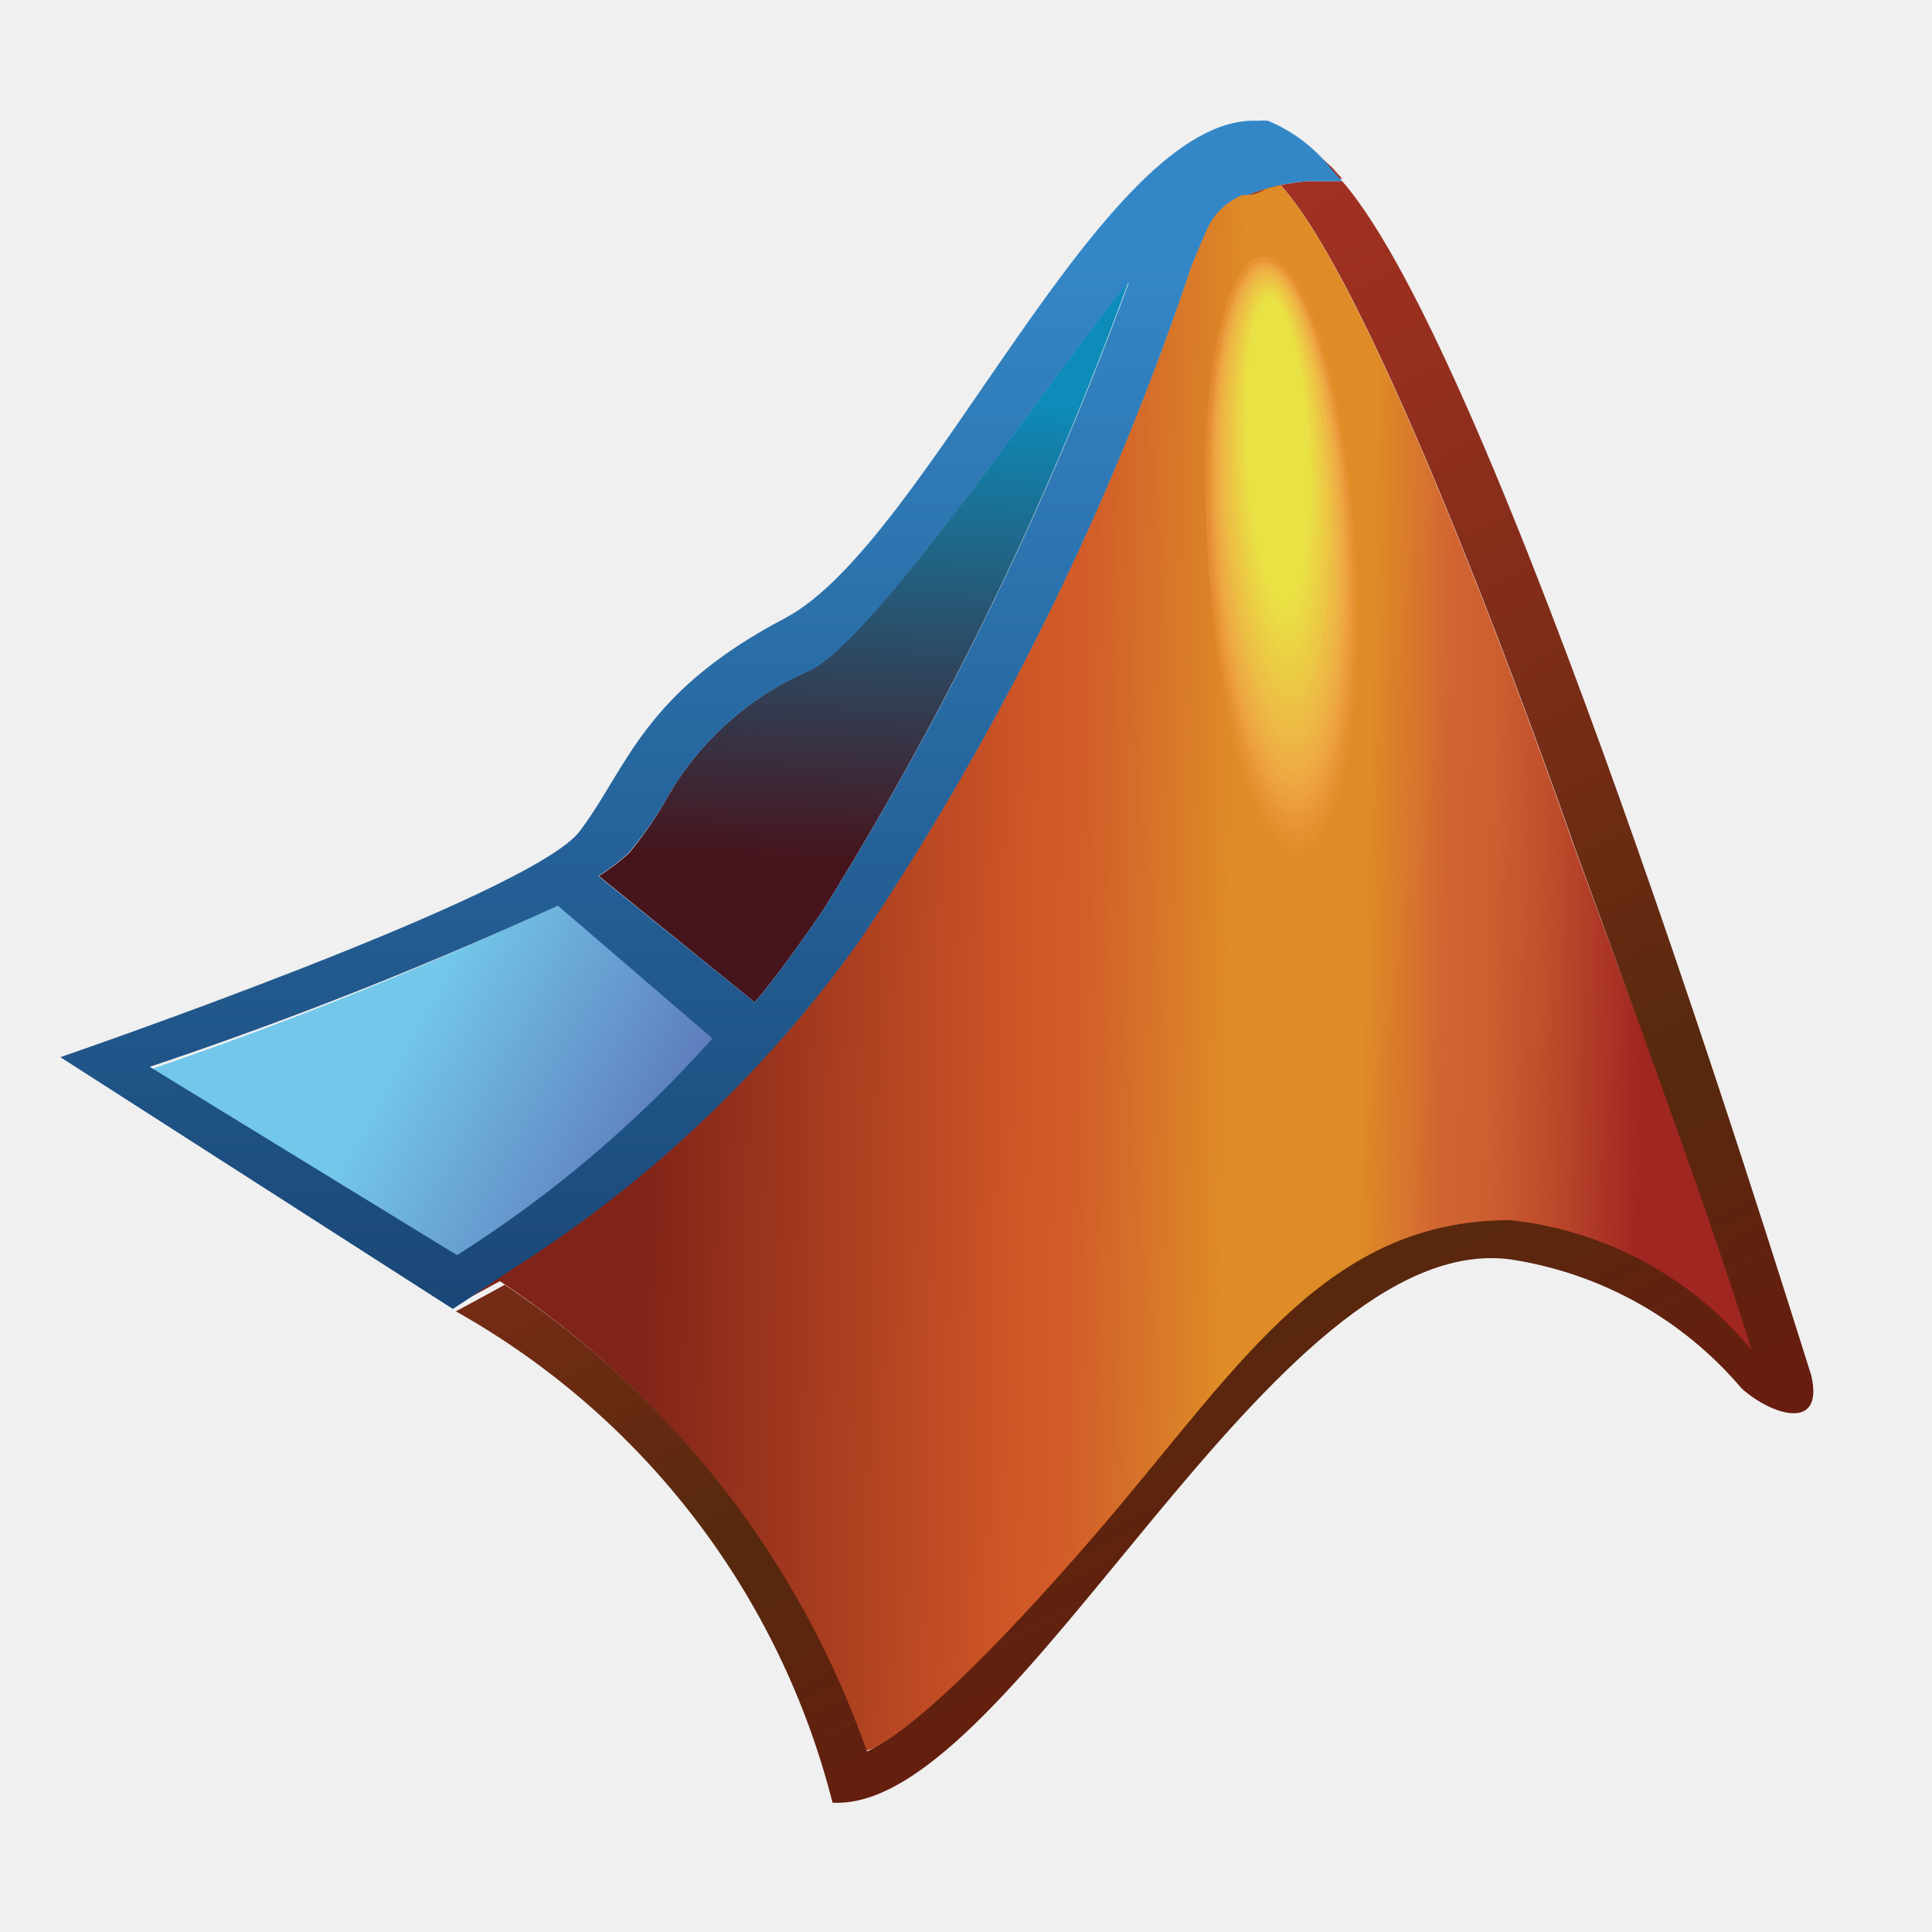
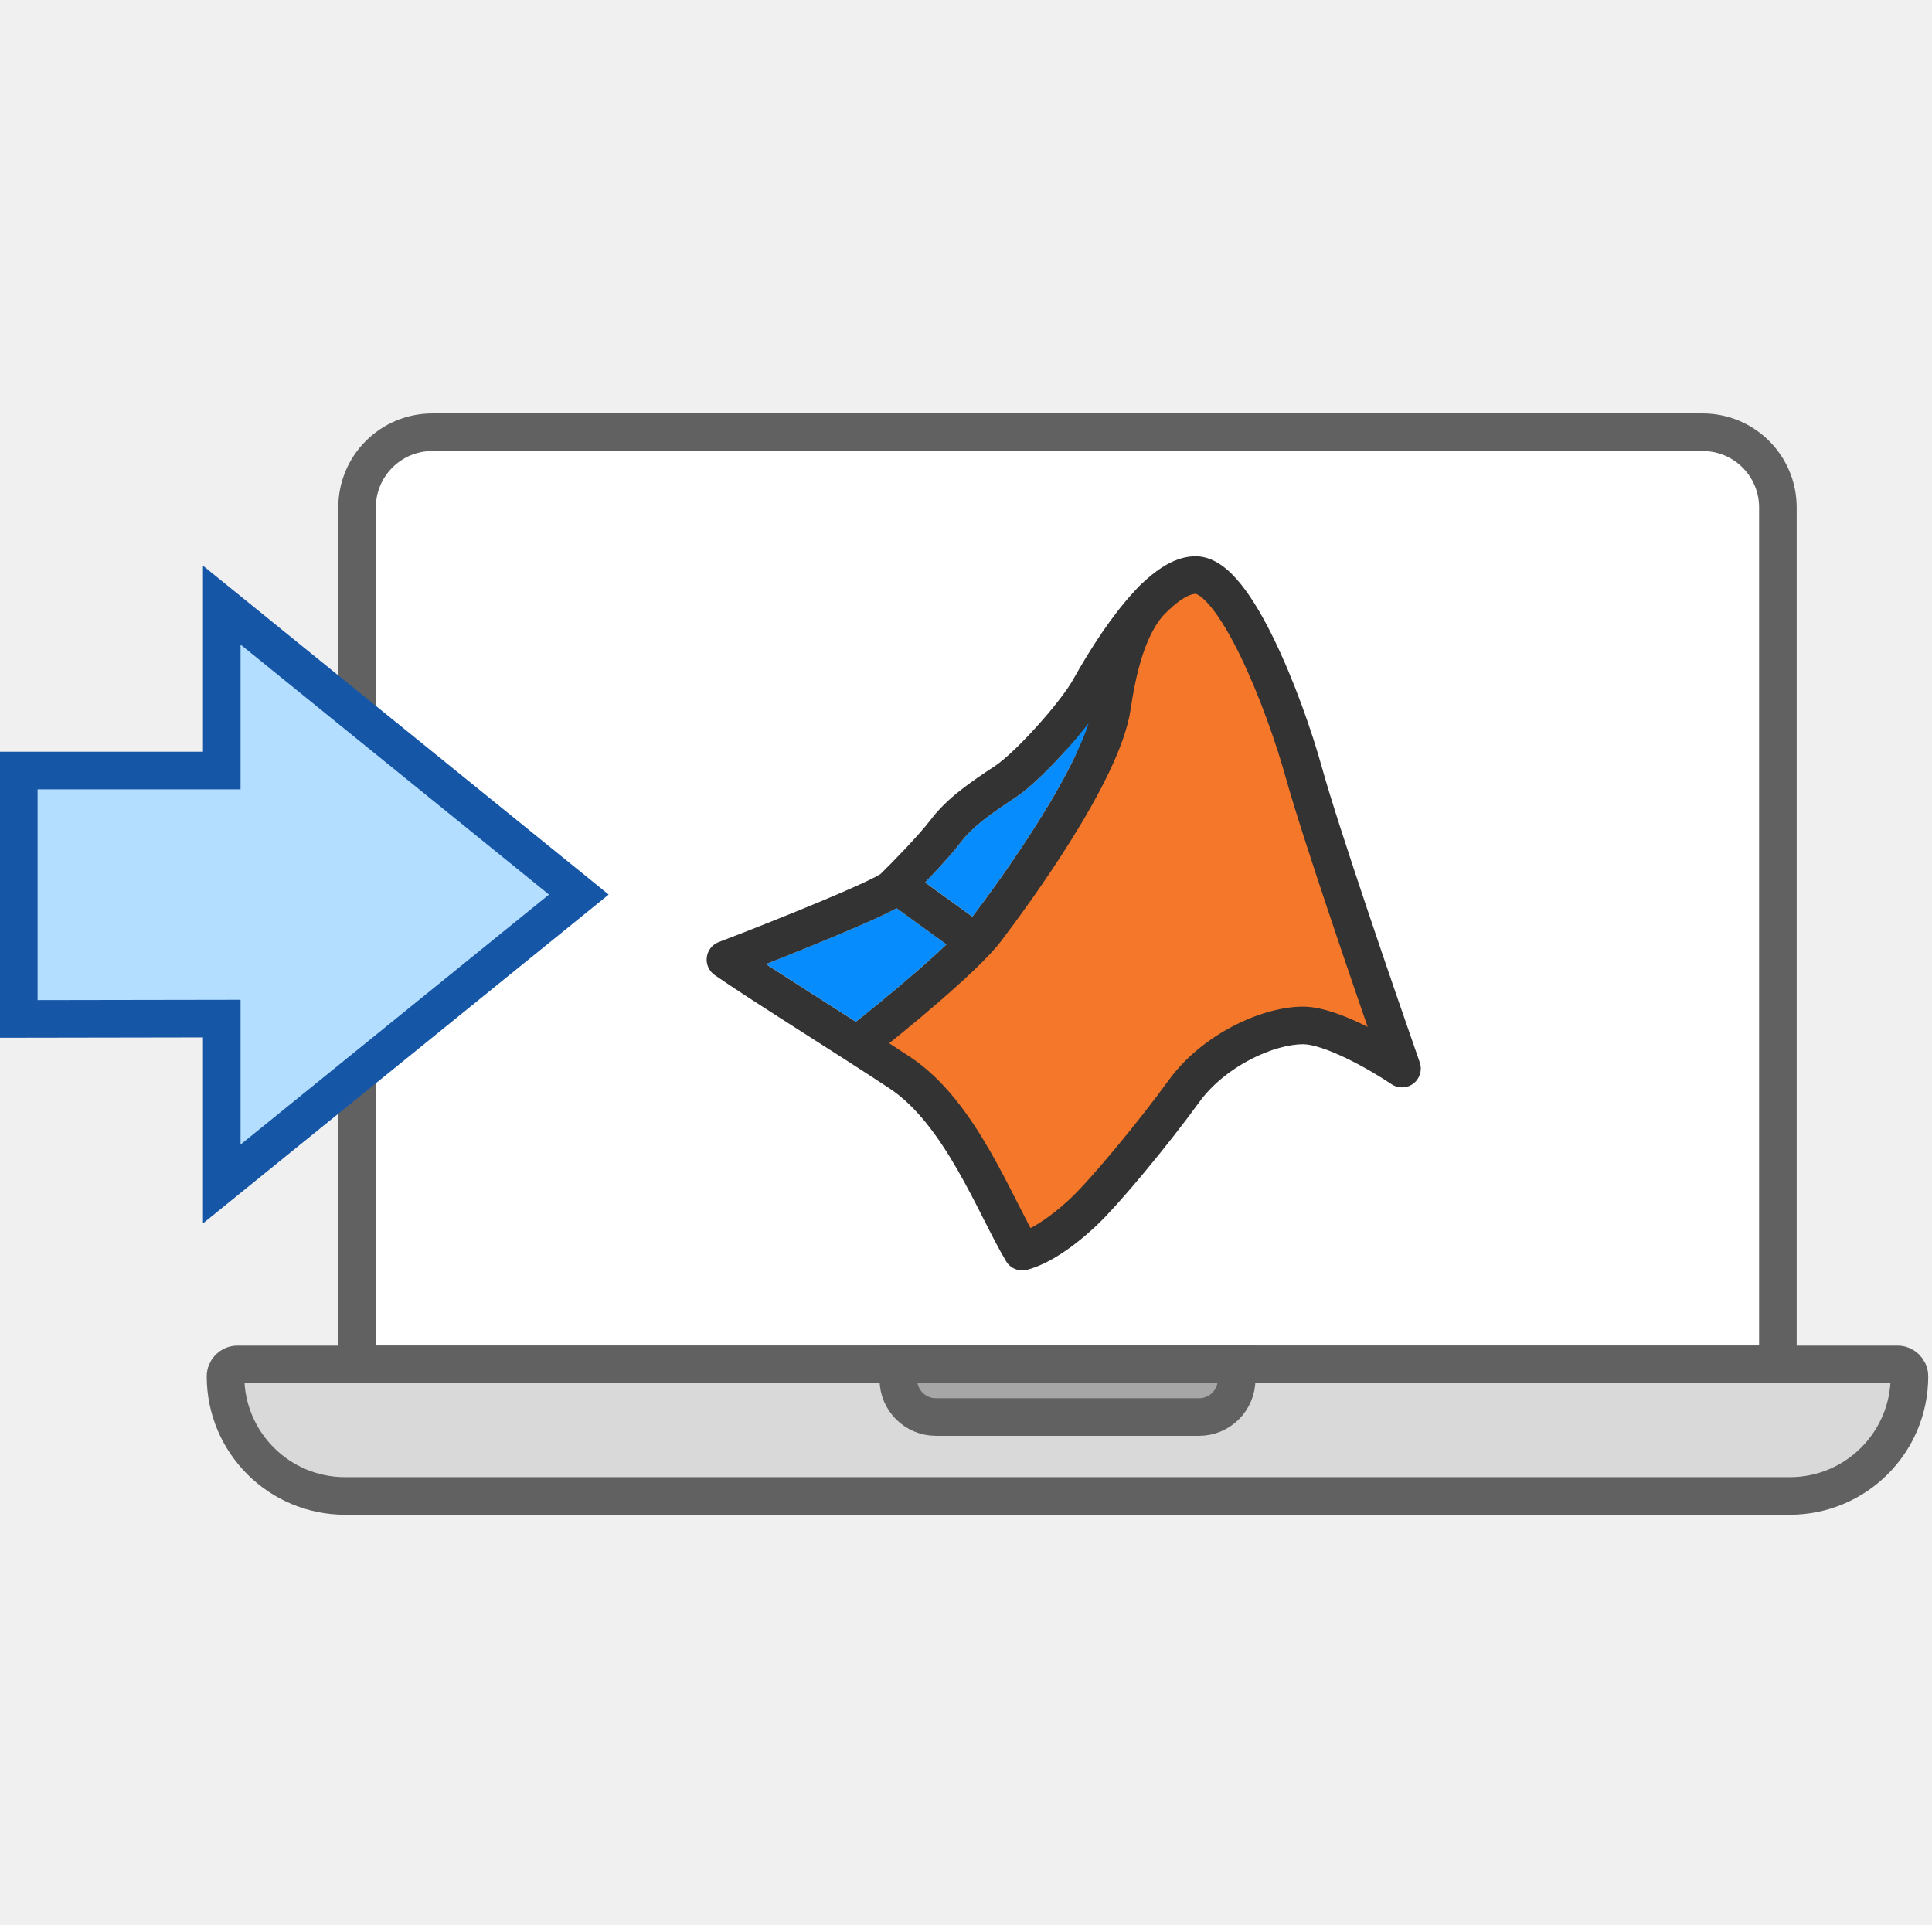
- <svg xmlns="http://www.w3.org/2000/svg" xmlns:xlink="http://www.w3.org/1999/xlink" viewBox="0 0 32 32">
-   <defs>
-     <style>.cls-1{fill:none;}.cls-2{fill:url(#linear-gradient);}.cls-3{fill:url(#linear-gradient-2);}.cls-4{fill:url(#linear-gradient-3);}.cls-5{fill:url(#linear-gradient-4);}.cls-6{fill:url(#linear-gradient-5);}.cls-7{fill:url(#linear-gradient-6);}.cls-8{fill:url(#radial-gradient);}.cls-9{fill:url(#linear-gradient-7);}.cls-10{fill:url(#linear-gradient-8);}.cls-11{fill:url(#linear-gradient-9);}.cls-12{fill:#ef9341;opacity:0;}.cls-13{fill:#ef9542;opacity:0.02;}.cls-14{fill:#ef9642;opacity:0.04;}.cls-15{fill:#ef9842;opacity:0.06;}.cls-16{fill:#ef9942;opacity:0.08;}.cls-17{fill:#ee9b42;opacity:0.1;}.cls-18{fill:#ef9d43;opacity:0.12;}.cls-19{fill:#ef9e43;opacity:0.14;}.cls-20{fill:#eea043;opacity:0.16;}.cls-21{fill:#efa142;opacity:0.18;}.cls-22{fill:#eea343;opacity:0.2;}.cls-23{fill:#eea543;opacity:0.22;}.cls-24{fill:#eea643;opacity:0.24;}.cls-25{fill:#eea843;opacity:0.25;}.cls-26{fill:#ea4;opacity:0.27;}.cls-27{fill:#edab44;opacity:0.29;}.cls-28{fill:#eead44;opacity:0.31;}.cls-29{fill:#edae43;opacity:0.33;}.cls-30{fill:#edb044;opacity:0.35;}.cls-31{fill:#eeb244;opacity:0.37;}.cls-32{fill:#edb344;opacity:0.39;}.cls-33{fill:#edb544;opacity:0.41;}.cls-34{fill:#edb644;opacity:0.43;}.cls-35{fill:#edb844;opacity:0.45;}.cls-36{fill:#edba45;opacity:0.47;}.cls-37{fill:#edbb45;opacity:0.49;}.cls-38{fill:#edbd44;opacity:0.51;}.cls-39{fill:#ecbe44;opacity:0.53;}.cls-40{fill:#ecbf44;opacity:0.55;}.cls-41{fill:#edc244;opacity:0.57;}.cls-42{fill:#ecc345;opacity:0.59;}.cls-43{fill:#ecc545;opacity:0.61;}.cls-44{fill:#ecc645;opacity:0.63;}.cls-45{fill:#ecc745;opacity:0.65;}.cls-46{fill:#ecc945;opacity:0.67;}.cls-47{fill:#ecca44;opacity:0.69;}.cls-48{fill:#eccc44;opacity:0.71;}.cls-49{fill:#ebce45;opacity:0.73;}.cls-50{fill:#eccf45;opacity:0.75;}.cls-51{fill:#ebd145;opacity:0.76;}.cls-52{fill:#ebd245;opacity:0.78;}.cls-53{fill:#ebd445;opacity:0.8;}.cls-54{fill:#ebd545;opacity:0.82;}.cls-55{fill:#ebd644;opacity:0.84;}.cls-56{fill:#ead844;opacity:0.86;}.cls-57{fill:#ead944;opacity:0.88;}.cls-58{fill:#ebdb44;opacity:0.9;}.cls-59{fill:#eadd45;opacity:0.92;}.cls-60{fill:#eade45;opacity:0.94;}.cls-61{fill:#eae045;opacity:0.96;}.cls-62{fill:#eae145;opacity:0.98;}.cls-63{fill:#e9e244;}</style>
-     <linearGradient id="linear-gradient" x1="9.11" y1="15.76" x2="28.62" y2="16.2" gradientUnits="userSpaceOnUse">
-       <stop offset="0.08" stop-color="#802318" />
-       <stop offset="0.41" stop-color="#d15727" />
-       <stop offset="0.45" stop-color="#d25d28" />
-       <stop offset="0.5" stop-color="#d56f2a" />
-       <stop offset="0.58" stop-color="#df8c26" />
-       <stop offset="0.69" stop-color="#df8c26" />
-       <stop offset="0.76" stop-color="#d16432" />
-       <stop offset="0.8" stop-color="#cc5e30" />
-       <stop offset="0.85" stop-color="#be4c2b" />
-       <stop offset="0.91" stop-color="#a72f24" />
-       <stop offset="0.93" stop-color="#a02621" />
-     </linearGradient>
-     <linearGradient id="linear-gradient-2" x1="14.02" y1="16.58" x2="14.62" y2="1.35" gradientUnits="userSpaceOnUse">
-       <stop offset="0.15" stop-color="#46141c" />
-       <stop offset="0.66" stop-color="#0d8cba" />
-     </linearGradient>
-     <linearGradient id="linear-gradient-3" x1="22.14" y1="2.6" x2="22.14" y2="29.36" gradientUnits="userSpaceOnUse">
-       <stop offset="0" stop-color="#a23022" />
-       <stop offset="0.23" stop-color="#962f1f" />
-       <stop offset="0.64" stop-color="#772c16" />
-       <stop offset="1" stop-color="#56290d" />
-     </linearGradient>
-     <linearGradient id="linear-gradient-4" x1="12.44" y1="7.39" x2="23.62" y2="29.12" gradientUnits="userSpaceOnUse">
-       <stop offset="0" stop-color="#a23022" />
-       <stop offset="0.15" stop-color="#962f1f" />
-       <stop offset="0.42" stop-color="#772c16" />
-       <stop offset="0.66" stop-color="#56290d" />
-       <stop offset="1" stop-color="#701711" />
-     </linearGradient>
-     <linearGradient id="linear-gradient-5" x1="22.23" y1="1.92" x2="22.23" y2="23.12" gradientUnits="userSpaceOnUse">
-       <stop offset="0" stop-color="#3487c7" />
-       <stop offset="0.53" stop-color="#225b90" />
-       <stop offset="0.9" stop-color="#17406e" />
-     </linearGradient>
-     <linearGradient id="linear-gradient-6" x1="21.81" y1="2.59" x2="21.81" y2="29.88" xlink:href="#linear-gradient-3" />
-     <radialGradient id="radial-gradient" cx="184.85" cy="5.67" r="27.38" gradientTransform="matrix(1.01, 0.73, -1.01, 1.21, -179.95, -136.39)" gradientUnits="userSpaceOnUse">
-       <stop offset="0.33" stop-color="#73c7ea" />
-       <stop offset="0.46" stop-color="#0d8cba" />
-       <stop offset="0.48" stop-color="#d16432" />
-       <stop offset="0.63" stop-color="#d05e30" />
-       <stop offset="0.83" stop-color="#ce4c2a" />
-       <stop offset="0.93" stop-color="#cd4127" />
-     </radialGradient>
-     <linearGradient id="linear-gradient-7" x1="21.03" y1="2.6" x2="21.03" y2="29.71" xlink:href="#linear-gradient-3" />
-     <linearGradient id="linear-gradient-8" x1="4.05" y1="15.73" x2="15.22" y2="21.65" gradientUnits="userSpaceOnUse">
-       <stop offset="0.24" stop-color="#73c7ea" />
-       <stop offset="0.78" stop-color="#5357a5" />
-     </linearGradient>
-     <linearGradient id="linear-gradient-9" x1="11.62" y1="4.3" x2="11.62" y2="25.84" xlink:href="#linear-gradient-5" />
-   </defs>
-   <g id="Icons">
-     <g id="matlabHiRes_32">
-       <path class="cls-1" d="M7.73,21.53l-.23.15.26-.14Z" />
-       <path class="cls-2" d="M14.33,29c1.15-.29,3.34-2.69,4.33-3.87,2.21-2.6,3.45-4.59,6.71-4.49.93,0,2.89,1.43,3.81,2-.55-1.79-1.87-5.24-3.11-8.62,0,0-3.16-9.16-4.9-11,0-.19-.31.16-.5.2l-.09,0a1.1,1.1,0,0,0-.58.55c-.1.19-.26.61-.26.61a46.41,46.41,0,0,1-5.48,11.16,20.68,20.68,0,0,1-5.82,5.5l-.71.48h0l.55-.3A15.46,15.46,0,0,1,14.33,29Z" />
-       <path class="cls-3" d="M13.63,15.08A56,56,0,0,0,18.69,4.67C17.56,6,14.58,10.5,13.42,11.1A5,5,0,0,0,11,13.3a6.31,6.31,0,0,1-.59.84,3.66,3.66,0,0,1-.49.37L12.5,16.6C12.85,16.2,13.31,15.54,13.63,15.08Z" />
-       <path class="cls-4" d="M22.06,2.76c.05.07.12.13.17.19Z" />
-       <path class="cls-5" d="M30,22.78C29.41,20.93,24.78,5.92,22.23,3c0,0-.23,0-.55,0a3.2,3.2,0,0,0-1,.23c.19,0,.45-.22.5-.2,1.74,1.84,4.9,11,4.9,11,1.24,3.38,2.39,6.55,2.93,8.33a6,6,0,0,0-4-2.15c-3,0-4.44,2.35-6.65,4.95-1,1.18-3,3.41-4,3.85a15.46,15.46,0,0,0-6-7.73l-.55.3-.26.14,0,0a13,13,0,0,1,6.24,8.14h.08c3,0,7.21-9.53,11.15-9A6.25,6.25,0,0,1,28.85,23C29.33,23.43,30.22,23.73,30,22.78Z" />
-       <polygon class="cls-6" points="22.23 2.95 22.23 2.95 22.23 2.95 22.23 2.95" />
-       <path class="cls-7" d="M21.38,2.69a3.85,3.85,0,0,1,.3.27c.32,0,.55,0,.55,0h0c-.05-.06-.12-.12-.17-.19l-.19-.17Z" />
-       <path class="cls-8" d="M21.38,2.69l-1,.19.14.36.15-.05a3.2,3.2,0,0,1,1-.23A3.85,3.85,0,0,0,21.38,2.69Z" />
-       <path class="cls-9" d="M21.38,2.69l-1,.19.14.36.15-.05a3.2,3.2,0,0,1,1-.23A3.85,3.85,0,0,0,21.38,2.69Z" />
-       <path class="cls-10" d="M12,17.27,9.37,14.93a66.9,66.9,0,0,1-7.11,2.86l5.21,3.38A21.71,21.71,0,0,0,12,17.27Z" />
-       <path class="cls-11" d="M22.23,3c-.05-.06-.12-.12-.17-.19A2.59,2.59,0,0,0,21,2a1.35,1.35,0,0,0-.18,0c-2.58-.1-5.46,7-7.82,8.24s-2.6,2.47-3.4,3.53S1,17.51,1,17.51l6.5,4.17.23-.15.71-.48a20.68,20.68,0,0,0,5.82-5.5A46.41,46.41,0,0,0,19.74,4.39S19.9,4,20,3.78a1.1,1.1,0,0,1,.58-.55l.09,0a3.2,3.2,0,0,1,1-.23c.32,0,.55,0,.55,0ZM7.57,20.79,2.48,17.67A68.57,68.57,0,0,0,9.24,15l2.56,2.2A20,20,0,0,1,7.57,20.79Zm6.06-5.71c-.32.46-.78,1.12-1.13,1.52L9.91,14.51a3.66,3.66,0,0,0,.49-.37A6.31,6.31,0,0,0,11,13.3a5,5,0,0,1,2.43-2.2c1.16-.6,4.14-5.12,5.27-6.43A56,56,0,0,1,13.63,15.08Z" />
-       <path class="cls-12" d="M22.51,9.27c.16,2.82-.29,5.09-1,5.09s-1.42-2.28-1.59-5.09.3-5.08,1-5.09S22.34,6.44,22.51,9.27Z" />
-       <path class="cls-13" d="M22.49,9.23c.16,2.79-.28,5-1,5S20.1,12,20,9.23s.29-5,1-5S22.33,6.43,22.49,9.23Z" />
-       <path class="cls-14" d="M22.48,9.19c.15,2.77-.29,5-1,5S20.12,12,20,9.2s.29-5,1-5S22.31,6.42,22.48,9.19Z" />
-       <path class="cls-15" d="M22.46,9.16c.15,2.73-.28,4.94-.95,4.94S20.13,11.89,20,9.16s.28-4.93.95-4.94S22.3,6.41,22.46,9.16Z" />
-       <path class="cls-16" d="M22.44,9.12c.15,2.71-.27,4.89-.94,4.9S20.14,11.83,20,9.13s.28-4.89.94-4.89S22.28,6.41,22.44,9.12Z" />
-       <path class="cls-17" d="M22.43,9.09c.14,2.68-.28,4.84-.93,4.84S20.15,11.76,20,9.09s.27-4.83.92-4.84S22.27,6.4,22.43,9.09Z" />
-       <path class="cls-18" d="M22.41,9.05c.15,2.65-.27,4.79-.92,4.79S20.17,11.7,20,9.06s.27-4.79.92-4.79S22.26,6.39,22.41,9.05Z" />
-       <path class="cls-19" d="M22.39,9c.15,2.63-.26,4.74-.9,4.75S20.18,11.63,20,9s.27-4.73.91-4.74S22.24,6.38,22.39,9Z" />
-       <path class="cls-20" d="M22.38,9c.14,2.59-.26,4.69-.9,4.69S20.19,11.57,20.05,9s.26-4.68.89-4.68S22.23,6.38,22.38,9Z" />
-       <path class="cls-21" d="M22.36,8.94c.14,2.57-.26,4.64-.88,4.64S20.2,11.51,20.06,9s.26-4.63.88-4.64S22.21,6.37,22.36,8.94Z" />
-       <path class="cls-22" d="M22.34,8.91c.15,2.53-.25,4.58-.87,4.59s-1.25-2.06-1.39-4.59.25-4.58.87-4.58S22.2,6.36,22.34,8.91Z" />
-       <path class="cls-23" d="M22.33,8.87c.14,2.51-.25,4.54-.86,4.54s-1.24-2-1.38-4.53.26-4.53.86-4.54S22.18,6.35,22.33,8.87Z" />
-       <path class="cls-24" d="M22.31,8.84c.14,2.48-.25,4.48-.85,4.48s-1.22-2-1.35-4.48.25-4.48.84-4.48S22.17,6.35,22.31,8.84Z" />
-       <path class="cls-25" d="M22.29,8.8c.14,2.45-.24,4.43-.83,4.44s-1.21-2-1.34-4.44.25-4.42.83-4.43S22.15,6.34,22.29,8.8Z" />
-       <path class="cls-26" d="M22.28,8.76c.13,2.43-.24,4.39-.83,4.39s-1.18-2-1.32-4.38.25-4.38.82-4.38S22.14,6.33,22.28,8.76Z" />
-       <path class="cls-27" d="M22.26,8.73c.13,2.39-.24,4.33-.81,4.33s-1.17-1.94-1.3-4.33.24-4.32.81-4.33S22.13,6.32,22.26,8.73Z" />
-       <path class="cls-28" d="M22.24,8.69c.13,2.37-.23,4.28-.8,4.29s-1.15-1.92-1.28-4.28.24-4.28.8-4.28S22.11,6.32,22.24,8.69Z" />
-       <path class="cls-29" d="M22.23,8.66c.12,2.34-.23,4.23-.79,4.23S20.3,11,20.18,8.66s.23-4.22.78-4.23S22.1,6.31,22.23,8.66Z" />
-       <path class="cls-30" d="M22.21,8.62c.13,2.31-.23,4.18-.77,4.18s-1.12-1.87-1.25-4.17.23-4.18.77-4.18S22.08,6.3,22.21,8.62Z" />
-       <path class="cls-31" d="M22.19,8.58c.13,2.29-.22,4.13-.76,4.14s-1.1-1.85-1.22-4.13.22-4.12.76-4.13S22.07,6.29,22.19,8.58Z" />
-       <path class="cls-32" d="M22.18,8.55c.12,2.25-.22,4.08-.75,4.08s-1.09-1.83-1.21-4.08.22-4.07.75-4.07S22.05,6.29,22.18,8.55Z" />
-       <path class="cls-33" d="M22.16,8.51c.12,2.23-.22,4-.74,4s-1.07-1.8-1.18-4,.21-4,.73-4S22,6.28,22.16,8.51Z" />
-       <path class="cls-34" d="M22.14,8.48c.12,2.2-.21,4-.72,4s-1.05-1.79-1.17-4,.21-4,.72-4S22,6.27,22.14,8.48Z" />
-       <path class="cls-35" d="M22.13,8.44c.11,2.17-.21,3.93-.72,3.93s-1-1.76-1.15-3.92.21-3.92.71-3.93S22,6.26,22.13,8.44Z" />
-       <path class="cls-36" d="M22.11,8.41c.11,2.14-.21,3.87-.7,3.87s-1-1.73-1.13-3.87.2-3.87.7-3.88S22,6.25,22.11,8.41Z" />
-       <path class="cls-37" d="M22.09,8.37c.12,2.11-.2,3.82-.69,3.83s-1-1.72-1.11-3.83.2-3.81.69-3.82S22,6.25,22.09,8.37Z" />
-       <path class="cls-38" d="M22.08,8.33c.11,2.09-.2,3.78-.68,3.78s-1-1.69-1.09-3.77.2-3.77.67-3.78S22,6.24,22.08,8.33Z" />
-       <path class="cls-39" d="M22.06,8.3c.11,2.06-.2,3.72-.67,3.72s-1-1.67-1.07-3.72.2-3.71.66-3.72S22,6.23,22.06,8.3Z" />
-       <path class="cls-40" d="M22,8.26c.11,2-.19,3.67-.65,3.68s-.95-1.65-1.05-3.67.19-3.67.65-3.68S21.93,6.22,22,8.26Z" />
-       <path class="cls-41" d="M22,8.23c.1,2-.19,3.62-.65,3.62s-.93-1.62-1-3.62.19-3.61.64-3.62S21.92,6.22,22,8.23Z" />
-       <path class="cls-42" d="M22,8.19c.1,2-.19,3.57-.63,3.57s-.92-1.6-1-3.56.19-3.57.63-3.58S21.9,6.21,22,8.19Z" />
-       <path class="cls-43" d="M22,8.15c.1,1.95-.18,3.52-.62,3.53s-.89-1.58-1-3.52.18-3.51.61-3.52S21.89,6.2,22,8.15Z" />
-       <path class="cls-44" d="M22,8.12c.1,1.92-.18,3.47-.61,3.47s-.88-1.56-1-3.47.18-3.46.6-3.47S21.88,6.19,22,8.12Z" />
-       <path class="cls-45" d="M22,8.08c.1,1.89-.17,3.42-.6,3.42S20.5,10,20.41,8.09s.17-3.42.59-3.42S21.86,6.19,22,8.08Z" />
-       <path class="cls-46" d="M21.94,8.05c.1,1.86-.17,3.36-.58,3.37s-.85-1.51-.94-3.37.17-3.36.58-3.37S21.85,6.18,21.94,8.05Z" />
-       <path class="cls-47" d="M21.93,8c.09,1.83-.17,3.32-.57,3.32S20.53,9.84,20.44,8,20.6,4.7,21,4.7,21.83,6.17,21.93,8Z" />
-       <path class="cls-48" d="M21.91,8c.09,1.8-.16,3.26-.56,3.26s-.81-1.46-.9-3.26.16-3.26.55-3.27S21.82,6.16,21.91,8Z" />
-       <path class="cls-49" d="M21.89,7.94c.09,1.78-.16,3.21-.54,3.22S20.56,9.71,20.46,8s.16-3.22.55-3.22S21.8,6.16,21.89,7.94Z" />
-       <path class="cls-50" d="M21.88,7.9c.08,1.75-.16,3.17-.54,3.17s-.77-1.42-.86-3.16.15-3.16.53-3.17S21.79,6.15,21.88,7.9Z" />
-       <path class="cls-51" d="M21.86,7.87C22,9.59,21.71,11,21.34,11s-.76-1.39-.85-3.11.15-3.11.52-3.11S21.77,6.14,21.86,7.87Z" />
-       <path class="cls-52" d="M21.84,7.83c.09,1.69-.15,3.06-.51,3.07s-.74-1.38-.82-3.06.14-3.06.5-3.07S21.76,6.13,21.84,7.83Z" />
-       <path class="cls-53" d="M21.83,7.8c.08,1.66-.15,3-.5,3s-.73-1.35-.81-3,.15-3,.49-3S21.74,6.13,21.83,7.8Z" />
-       <path class="cls-54" d="M21.81,7.76c.08,1.64-.14,3-.49,3s-.7-1.33-.78-3,.14-3,.48-3S21.73,6.12,21.81,7.76Z" />
-       <path class="cls-55" d="M21.79,7.72c.08,1.61-.14,2.91-.47,2.92s-.69-1.31-.77-2.91.14-2.91.47-2.91S21.71,6.11,21.79,7.72Z" />
-       <path class="cls-56" d="M21.78,7.69c.07,1.58-.14,2.86-.47,2.86s-.67-1.28-.74-2.86.13-2.85.45-2.86S21.7,6.1,21.78,7.69Z" />
-       <path class="cls-57" d="M21.76,7.65c.07,1.55-.13,2.81-.45,2.81s-.66-1.26-.73-2.8.13-2.81.44-2.81S21.68,6.1,21.76,7.65Z" />
-       <path class="cls-58" d="M21.74,7.62c.07,1.52-.13,2.75-.44,2.76s-.63-1.24-.71-2.76.13-2.75.44-2.76S21.67,6.09,21.74,7.62Z" />
-       <path class="cls-59" d="M21.73,7.58c.07,1.5-.13,2.71-.43,2.71s-.62-1.22-.69-2.7.12-2.71.42-2.71S21.66,6.08,21.73,7.58Z" />
-       <path class="cls-60" d="M21.71,7.55c.07,1.46-.12,2.65-.42,2.65s-.6-1.19-.67-2.65.12-2.65.41-2.66S21.64,6.07,21.71,7.55Z" />
-       <path class="cls-61" d="M21.69,7.51c.07,1.44-.12,2.6-.4,2.61S20.7,9,20.64,7.52s.11-2.61.39-2.61S21.63,6.07,21.69,7.51Z" />
-       <path class="cls-62" d="M21.68,7.47c.06,1.41-.12,2.56-.4,2.56s-.57-1.15-.63-2.55.11-2.55.38-2.56S21.61,6.06,21.68,7.47Z" />
-       <path class="cls-63" d="M21.66,7.44c.06,1.38-.11,2.5-.38,2.5s-.55-1.12-.61-2.5.1-2.5.37-2.5S21.59,6.05,21.66,7.44Z" />
-       <rect class="cls-1" width="32" height="32" />
-     </g>
-   </g>
+ <svg xmlns="http://www.w3.org/2000/svg" width="257" height="256" viewBox="0 0 257 256" fill="none">
+   <path d="M47.5 67.5C47.5 61.977 51.977 57.5 57.5 57.5H226.5C232.023 57.5 236.5 61.977 236.5 67.5V181.5H47.5V67.5Z" fill="white" stroke="#616162" stroke-width="5" />
+   <path fill-rule="evenodd" clip-rule="evenodd" d="M159.603 76.727C151.107 78.133 149.114 87.743 146.536 98.817C146.151 101.47 135.221 118.384 133.821 121.317C130.162 127.184 117.101 136.477 115.306 138.837C119.943 141.904 126.128 147.529 128.782 152.137C130.127 154.472 135.276 163.868 136.341 165.965C142.317 162.801 153.322 151.596 157.259 146.161C159.566 142.975 166.107 137.606 170.56 136.376C170.56 136.376 176.185 135.965 185.56 141.005C181.836 130.193 174.16 106.337 172.435 100.106C172.435 100.106 165.403 76.551 159.603 76.727Z" fill="#F57729" />
+   <path d="M113.692 135.515L113.842 135.611L113.982 135.5C116.108 133.808 118.898 131.524 121.552 129.222C122.906 128.048 124.182 126.906 125.301 125.856L125.522 125.649L125.277 125.472L119.377 121.194L119.25 121.102L119.112 121.176L119.07 121.199L119.07 121.199C118.496 121.505 117.776 121.856 116.967 122.231C115.343 122.984 113.244 123.89 110.981 124.836C108.381 125.922 105.534 127.072 102.883 128.119L102.432 128.297L102.839 128.561C104.99 129.957 107.478 131.545 110.04 133.181L110.054 133.19C111.259 133.96 112.481 134.74 113.692 135.515ZM123.635 117.138L123.438 117.345L123.669 117.513L129.103 121.452L129.302 121.596L129.45 121.4C131.347 118.879 134.83 114.105 138.069 108.912C139.833 106.085 141.5 103.171 142.796 100.456C142.846 100.352 143.097 99.939 143.467 99.348C143.799 98.816 144.217 98.155 144.641 97.483L144.76 97.294C145.225 96.559 145.69 95.823 146.05 95.243C146.231 94.953 146.386 94.7 146.502 94.506C146.615 94.318 146.701 94.168 146.734 94.093L146.316 93.829C146.206 93.957 145.892 94.394 145.488 94.966C145.123 95.484 144.675 96.125 144.218 96.779L144.057 97.009C143.546 97.741 143.035 98.471 142.626 99.047C142.212 99.631 141.916 100.036 141.828 100.134C139.638 102.56 137.104 105.047 135.232 106.281C132.048 108.379 129.568 110.109 127.992 112.203C126.989 113.537 125.241 115.456 123.635 117.138Z" fill="#068CFC" stroke="#068CFC" stroke-width="0.5" />
+   <path d="M96.5 127.655L95.611 125.318C94.745 125.648 94.132 126.429 94.019 127.349C93.905 128.269 94.31 129.176 95.07 129.706L96.5 127.655ZM118.787 118.14L120.525 119.938V119.938L118.787 118.14ZM125.792 110.558L127.79 112.061L125.792 110.558ZM133.717 103.992L132.341 101.905V101.905L133.717 103.992ZM144.896 91.682L147.077 92.905V92.905L144.896 91.682ZM173.481 102.898L175.89 102.231V102.231L173.481 102.898ZM186.5 142.153L185.099 144.224C185.992 144.828 187.171 144.792 188.025 144.134C188.879 143.477 189.216 142.346 188.86 141.328L186.5 142.153ZM157.491 145.163L159.515 146.629H159.515L157.491 145.163ZM143.906 161.439L142.212 159.6L142.212 159.6L143.906 161.439ZM135.981 166.5L133.835 167.783C134.404 168.734 135.532 169.198 136.605 168.921L135.981 166.5ZM119.708 142.701L118.328 144.786L119.708 142.701ZM112.789 136.765C111.701 137.615 111.508 139.186 112.358 140.274C113.209 141.362 114.78 141.555 115.868 140.704L112.789 136.765ZM131.168 123.689L129.178 122.175L131.168 123.689ZM147.937 93.93L150.411 94.29L147.937 93.93ZM97.389 129.992C101.066 128.593 106.352 126.505 110.882 124.613C113.145 123.668 115.24 122.763 116.86 122.012C117.667 121.637 118.382 121.289 118.95 120.986C119.411 120.74 120.078 120.37 120.525 119.938L117.05 116.343C117.186 116.211 117.152 116.278 116.594 116.576C116.145 116.816 115.526 117.119 114.756 117.476C113.222 118.187 111.195 119.064 108.955 119.999C104.481 121.868 99.245 123.936 95.611 125.318L97.389 129.992ZM120.525 119.938C122.086 118.429 126.059 114.362 127.79 112.061L123.795 109.055C122.322 111.012 118.603 114.842 117.05 116.343L120.525 119.938ZM127.79 112.061C129.396 109.926 131.915 108.174 135.093 106.08L132.341 101.905C129.293 103.914 126.009 106.112 123.795 109.055L127.79 112.061ZM135.093 106.08C136.936 104.865 139.451 102.399 141.64 99.974C143.842 97.535 146.015 94.8 147.077 92.905L142.715 90.46C141.938 91.847 140.078 94.242 137.928 96.624C135.766 99.02 133.611 101.068 132.341 101.905L135.093 106.08ZM147.077 92.905C147.986 91.282 150.087 87.623 152.594 84.393C153.851 82.773 155.143 81.349 156.371 80.352C157.659 79.307 158.549 79 159.047 79V74C156.821 74 154.81 75.18 153.221 76.469C151.573 77.806 150.013 79.562 148.643 81.328C145.896 84.868 143.646 88.8 142.715 90.46L147.077 92.905ZM159.047 79C159.01 79 159.182 78.987 159.607 79.285C160.027 79.579 160.551 80.077 161.158 80.829C162.372 82.334 163.667 84.532 164.946 87.153C167.491 92.373 169.759 98.823 171.072 103.565L175.89 102.231C174.515 97.262 172.148 90.513 169.44 84.961C168.091 82.197 166.605 79.616 165.049 77.689C164.27 76.725 163.412 75.844 162.473 75.187C161.539 74.534 160.376 74 159.047 74V79ZM171.072 103.565C173.25 111.433 180.708 133.164 184.14 142.979L188.86 141.328C185.405 131.447 178.014 109.901 175.89 102.231L171.072 103.565ZM187.901 140.083C186.404 139.07 183.944 137.571 181.35 136.313C178.875 135.114 175.834 133.909 173.34 133.909V138.909C174.581 138.909 176.705 139.619 179.169 140.813C181.513 141.949 183.766 143.322 185.099 144.224L187.901 140.083ZM173.34 133.909C170.493 133.909 167.122 134.885 163.993 136.518C160.84 138.163 157.718 140.586 155.466 143.696L159.515 146.629C161.225 144.268 163.693 142.314 166.306 140.95C168.944 139.574 171.517 138.909 173.34 138.909V133.909ZM155.466 143.696C151.525 149.138 144.993 157.04 142.212 159.6L145.599 163.279C148.762 160.367 155.532 152.13 159.515 146.629L155.466 143.696ZM142.212 159.6C139.348 162.237 136.885 163.685 135.357 164.079L136.605 168.921C139.323 168.22 142.52 166.113 145.599 163.279L142.212 159.6ZM138.127 165.217C137.261 163.769 136.332 161.935 135.25 159.803C134.184 157.705 132.993 155.366 131.656 153.045C129.01 148.452 125.623 143.616 121.087 140.615L118.328 144.786C121.858 147.12 124.768 151.106 127.323 155.54C128.586 157.732 129.721 159.959 130.791 162.067C131.845 164.141 132.861 166.153 133.835 167.783L138.127 165.217ZM121.087 140.615C113.647 135.695 102.499 128.791 97.93 125.605L95.07 129.706C99.652 132.902 111.187 140.063 118.328 144.786L121.087 140.615ZM115.868 140.704C118.111 138.951 121.647 136.093 124.987 133.196C128.258 130.36 131.561 127.302 133.158 125.203L129.178 122.175C127.945 123.796 125.044 126.529 121.712 129.419C118.448 132.249 114.979 135.053 112.789 136.765L115.868 140.704ZM133.158 125.203C134.948 122.849 138.872 117.546 142.52 111.698C144.343 108.774 146.12 105.68 147.53 102.726C148.922 99.808 150.036 96.868 150.411 94.29L145.462 93.571C145.196 95.405 144.336 97.809 143.017 100.572C141.716 103.298 140.044 106.22 138.277 109.052C134.745 114.714 130.925 119.879 129.178 122.175L133.158 125.203ZM150.411 94.29C151.59 86.164 153.659 82.456 155.942 80.751L152.95 76.745C149.006 79.691 146.688 85.129 145.462 93.571L150.411 94.29ZM117.531 119.558L127.153 126.534L130.088 122.486L120.465 115.51L117.531 119.558Z" fill="#333333" />
+   <path d="M30 183.091C30 191.877 37.123 199 45.909 199H238.091C246.877 199 254 191.877 254 183.091C254 182.212 253.288 181.5 252.409 181.5H31.591C30.712 181.5 30 182.212 30 183.091Z" fill="#D9D9D9" stroke="#616162" stroke-width="5" />
+   <path d="M119.5 183.5C119.5 186.261 121.739 188.5 124.5 188.5H159.5C162.261 188.5 164.5 186.261 164.5 183.5V181.5H119.5V183.5Z" fill="#A6A6A6" stroke="#616162" stroke-width="5" />
+   <path d="M2.5 102.5L2.5 135.545L29.5 135.5L29.5 157.5L77 119L29.5 80.5L29.5 102.5H2.5Z" fill="#B4DEFF" stroke="#1656A7" stroke-width="5" />
</svg>
